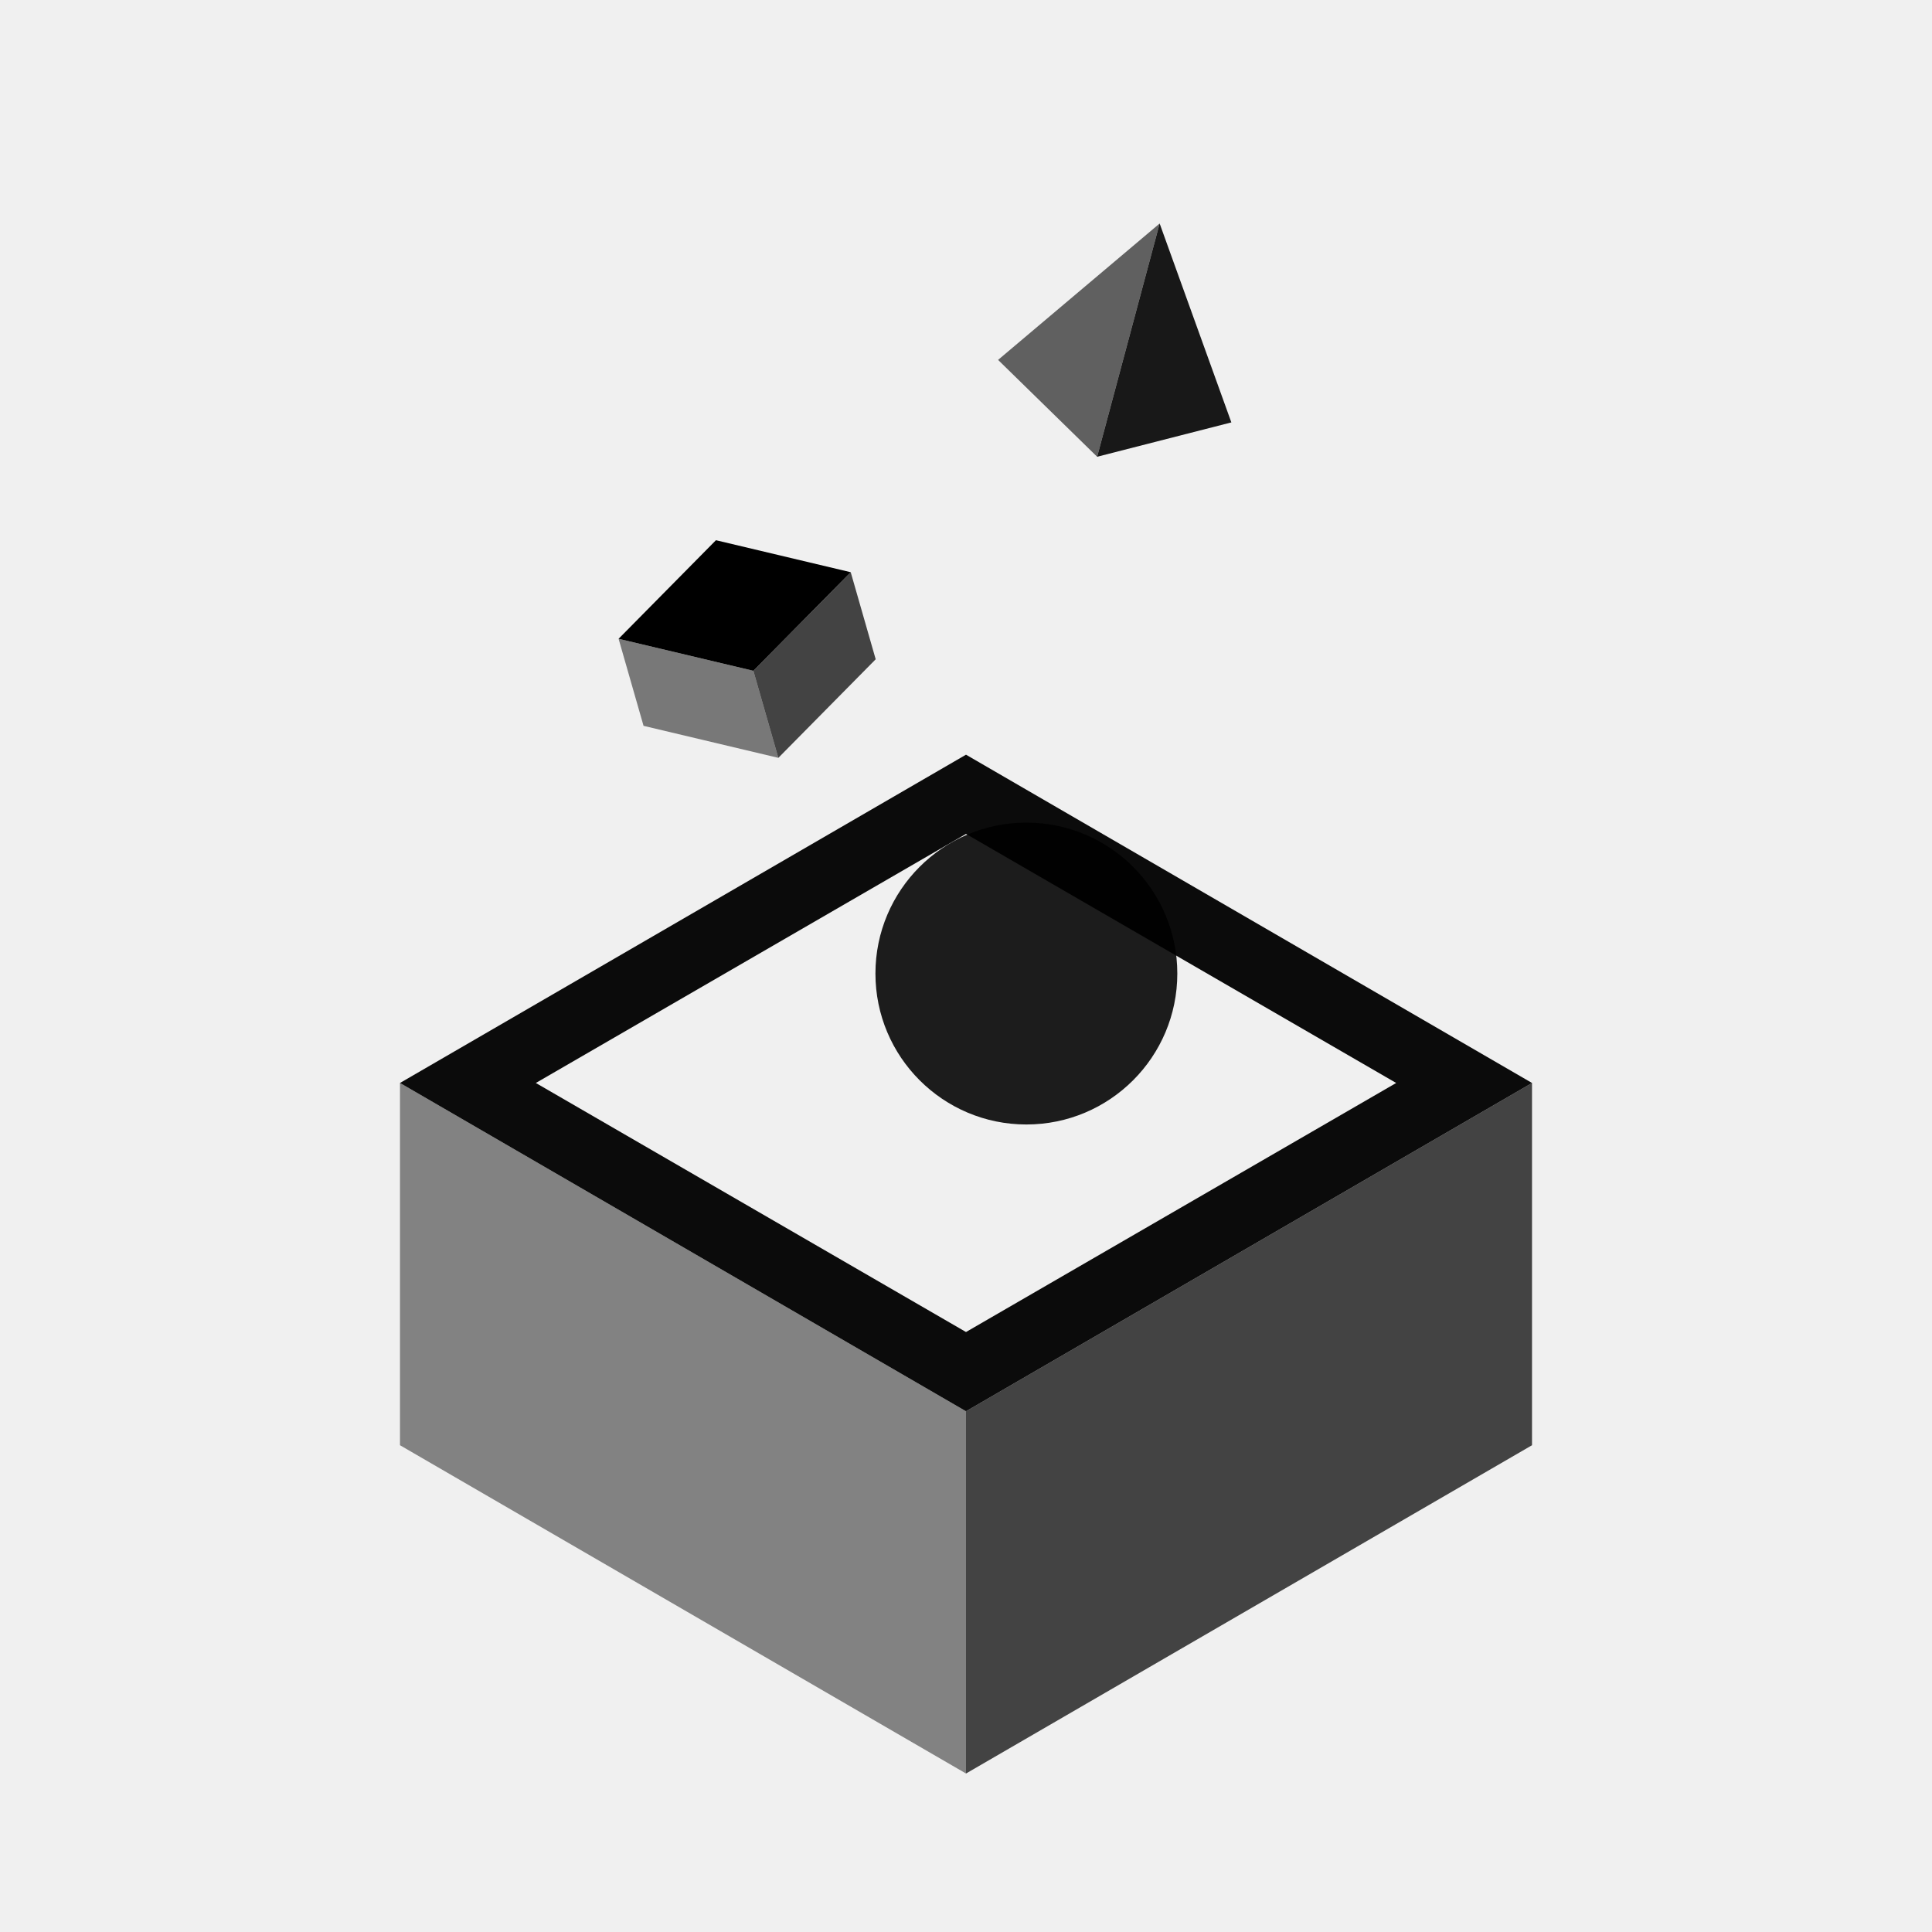
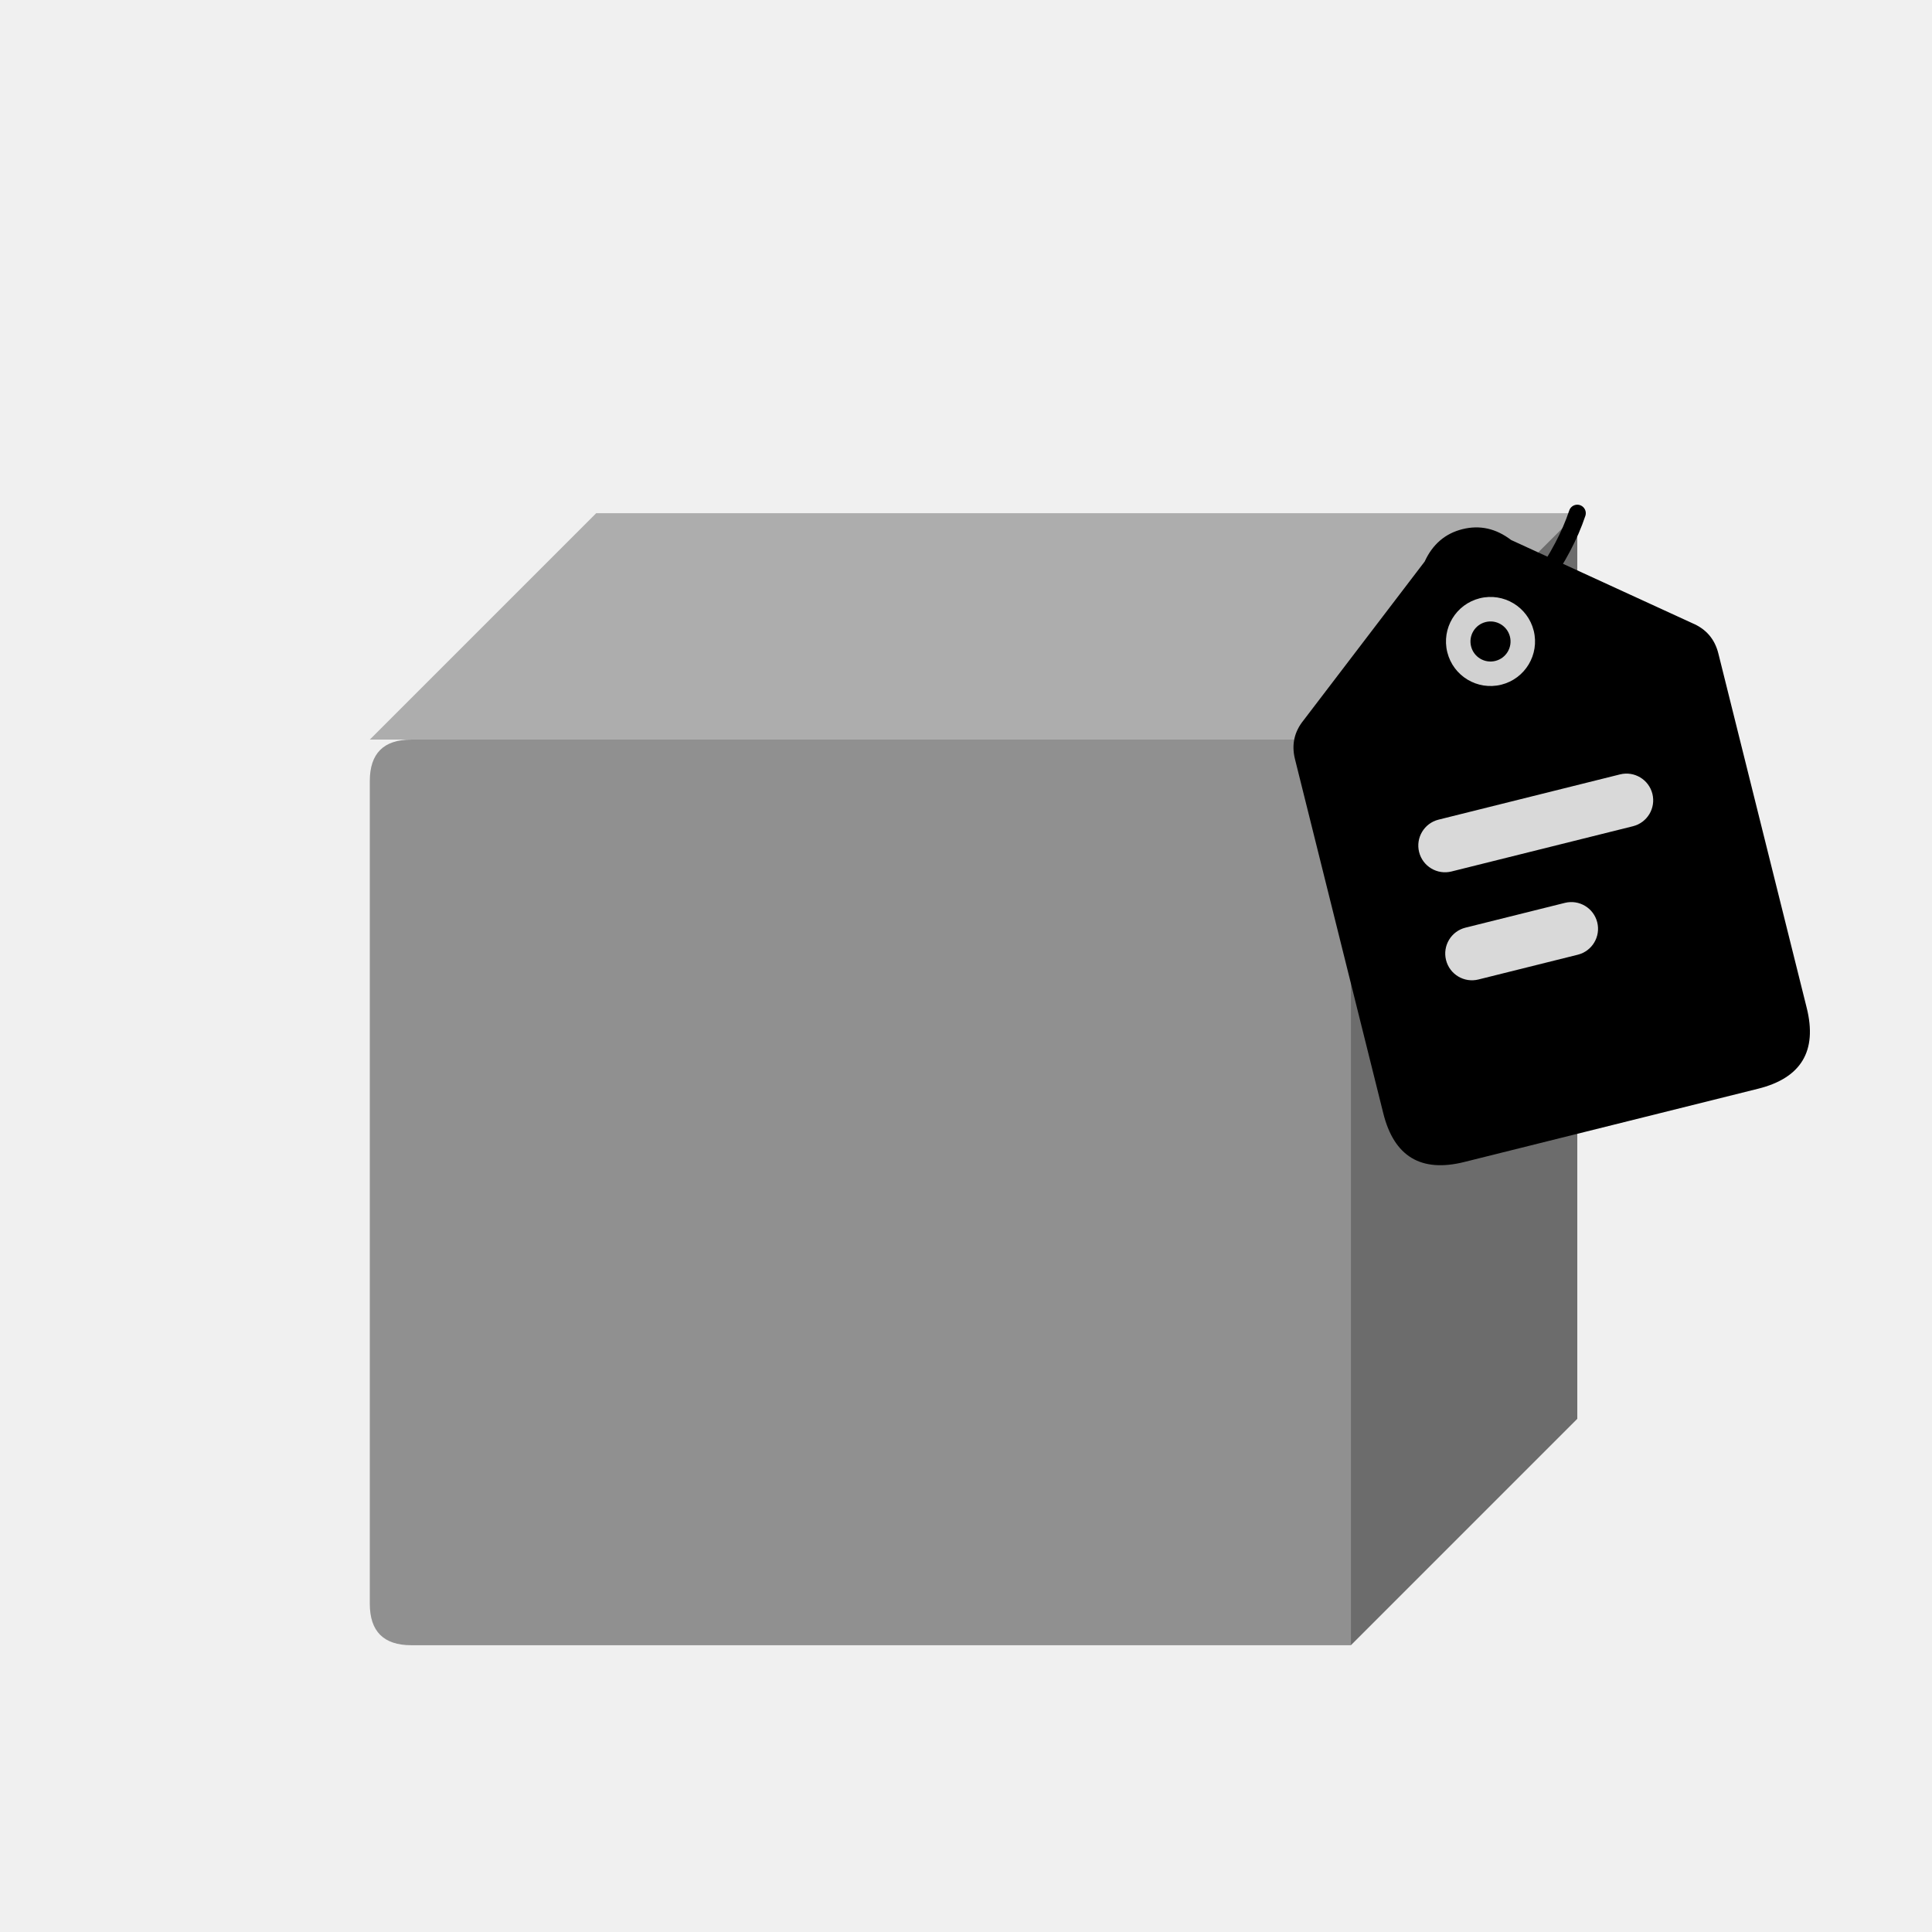
- <svg xmlns="http://www.w3.org/2000/svg" viewBox="0 0 512 512" width="512" height="512" fill="currentColor" role="img" aria-label="BoxMind">
-   <path fill-rule="evenodd" d="M256 200 406 287 256 374 106 287ZM256 221 370 287 256 353 142 287Z" opacity=".95" />
-   <polygon points="256,374 406,287 406,383 256,470" opacity=".72" />
-   <polygon points="106,287 256,374 256,470 106,383" opacity=".46" />
-   <g transform="rotate(15 298 94)">
-     <polygon points="298,58 266,104 298,122" opacity=".6" />
-     <polygon points="298,58 330,104 298,122" opacity=".9" />
+ <svg xmlns="http://www.w3.org/2000/svg" viewBox="0 0 512 512" width="512" height="512" role="img" aria-label="BoxMind" fill="currentColor">
+   <polygon points="98,196 358,196 418,136 158,136" fill="currentColor" fill-opacity=".28" />
+   <polygon points="358,196 418,136 418,376 358,436" fill="currentColor" fill-opacity=".55" />
+   <path d="M109,196 H358 V436 H109 Q98,436 98,425 V207 Q98,196 109,196 Z" fill="currentColor" fill-opacity=".4" />
+   <path d="M418,136 C 414,148 405,160 395,170" fill="none" stroke="currentColor" stroke-width="4.5" stroke-linecap="round" />
+   <g transform="translate(395,170) rotate(-14) scale(0.59) translate(-98,-52)">
+     <path d="M98,0 Q110,0 118,10 L188,66 Q196,72 196,82 V246 Q196,276 166,276 H30 Q0,276 0,246 V82 Q0,72 8,66 L78,10 Q86,0 98,0 Z" fill="currentColor" />
+     <circle cx="98" cy="52" r="20" fill="#FFFFFF" fill-opacity=".82" />
+     <circle cx="98" cy="52" r="9" fill="currentColor" />
+     <rect x="44" y="124" width="108" height="24" rx="12" fill="#FFFFFF" fill-opacity=".85" />
+     <rect x="44" y="174" width="70" height="24" rx="12" fill="#FFFFFF" fill-opacity=".85" />
  </g>
-   <g transform="rotate(-16 198 172)">
-     <polygon points="166,160 198,178 198,202 166,184" opacity=".5" />
-     <polygon points="198,178 230,160 230,184 198,202" opacity=".72" />
-     <polygon points="198,142 230,160 198,178 166,160" opacity="1" />
-   </g>
-   <circle cx="272" cy="258" r="40" opacity=".88" />
</svg>
